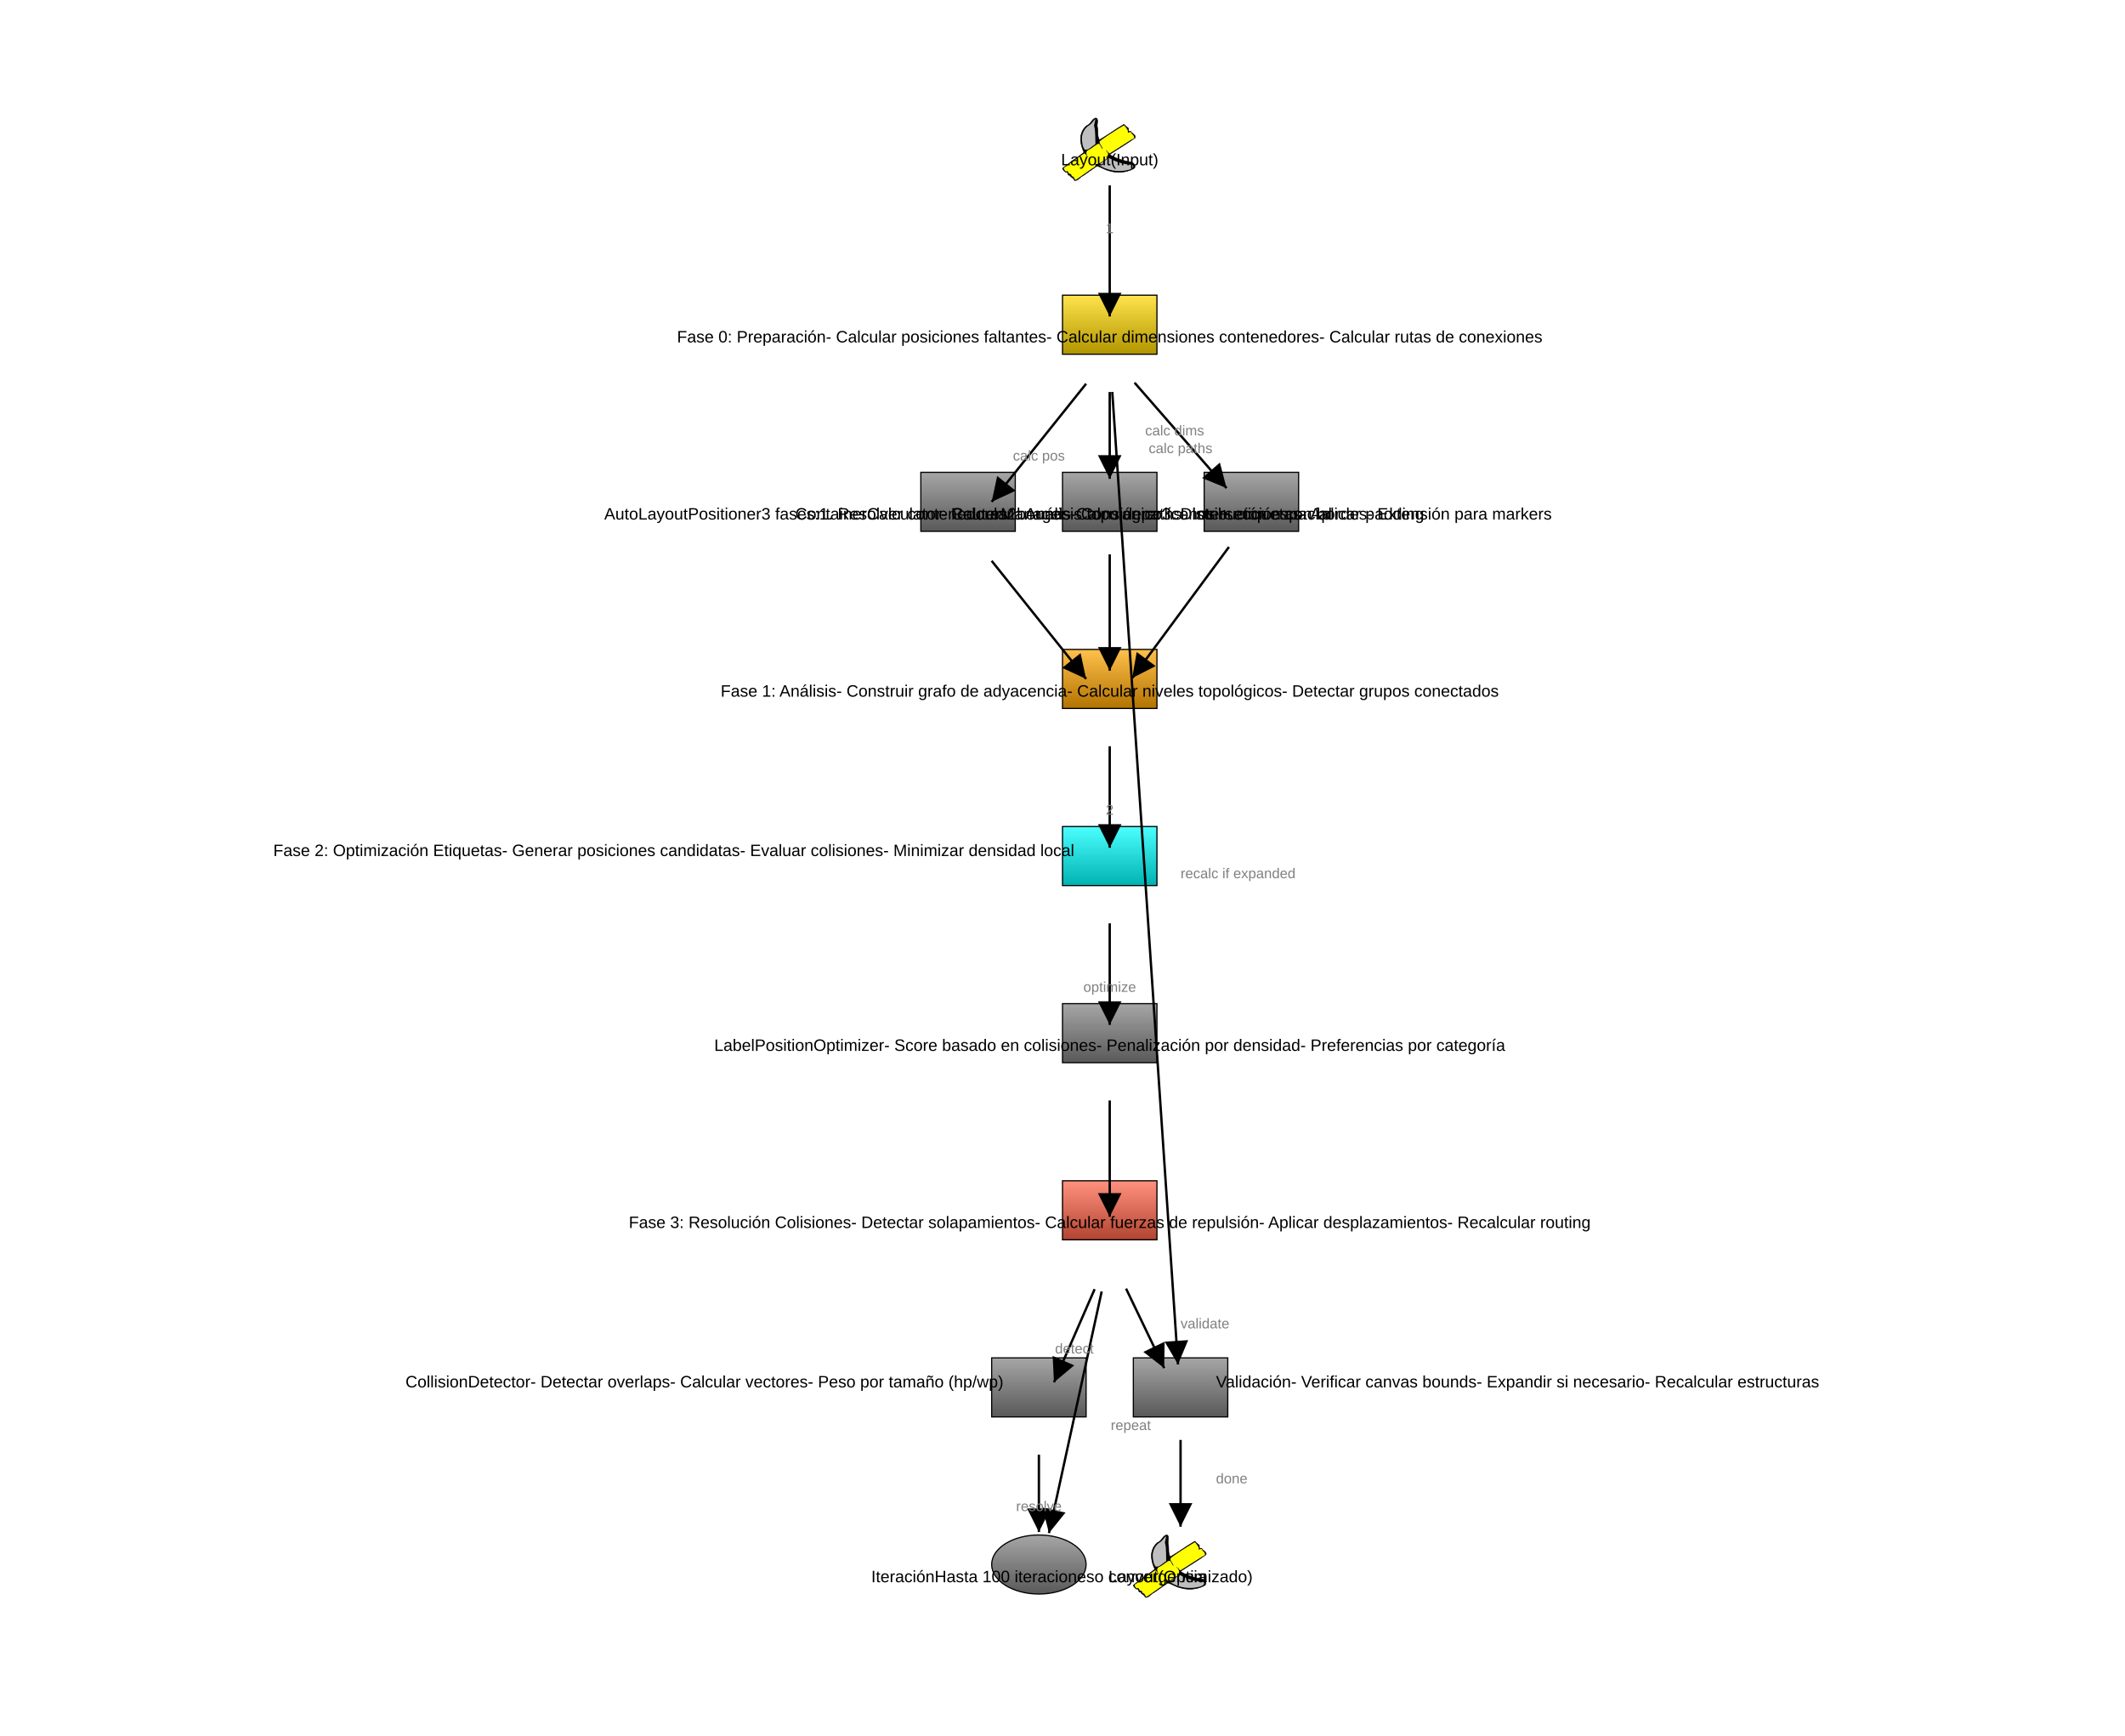
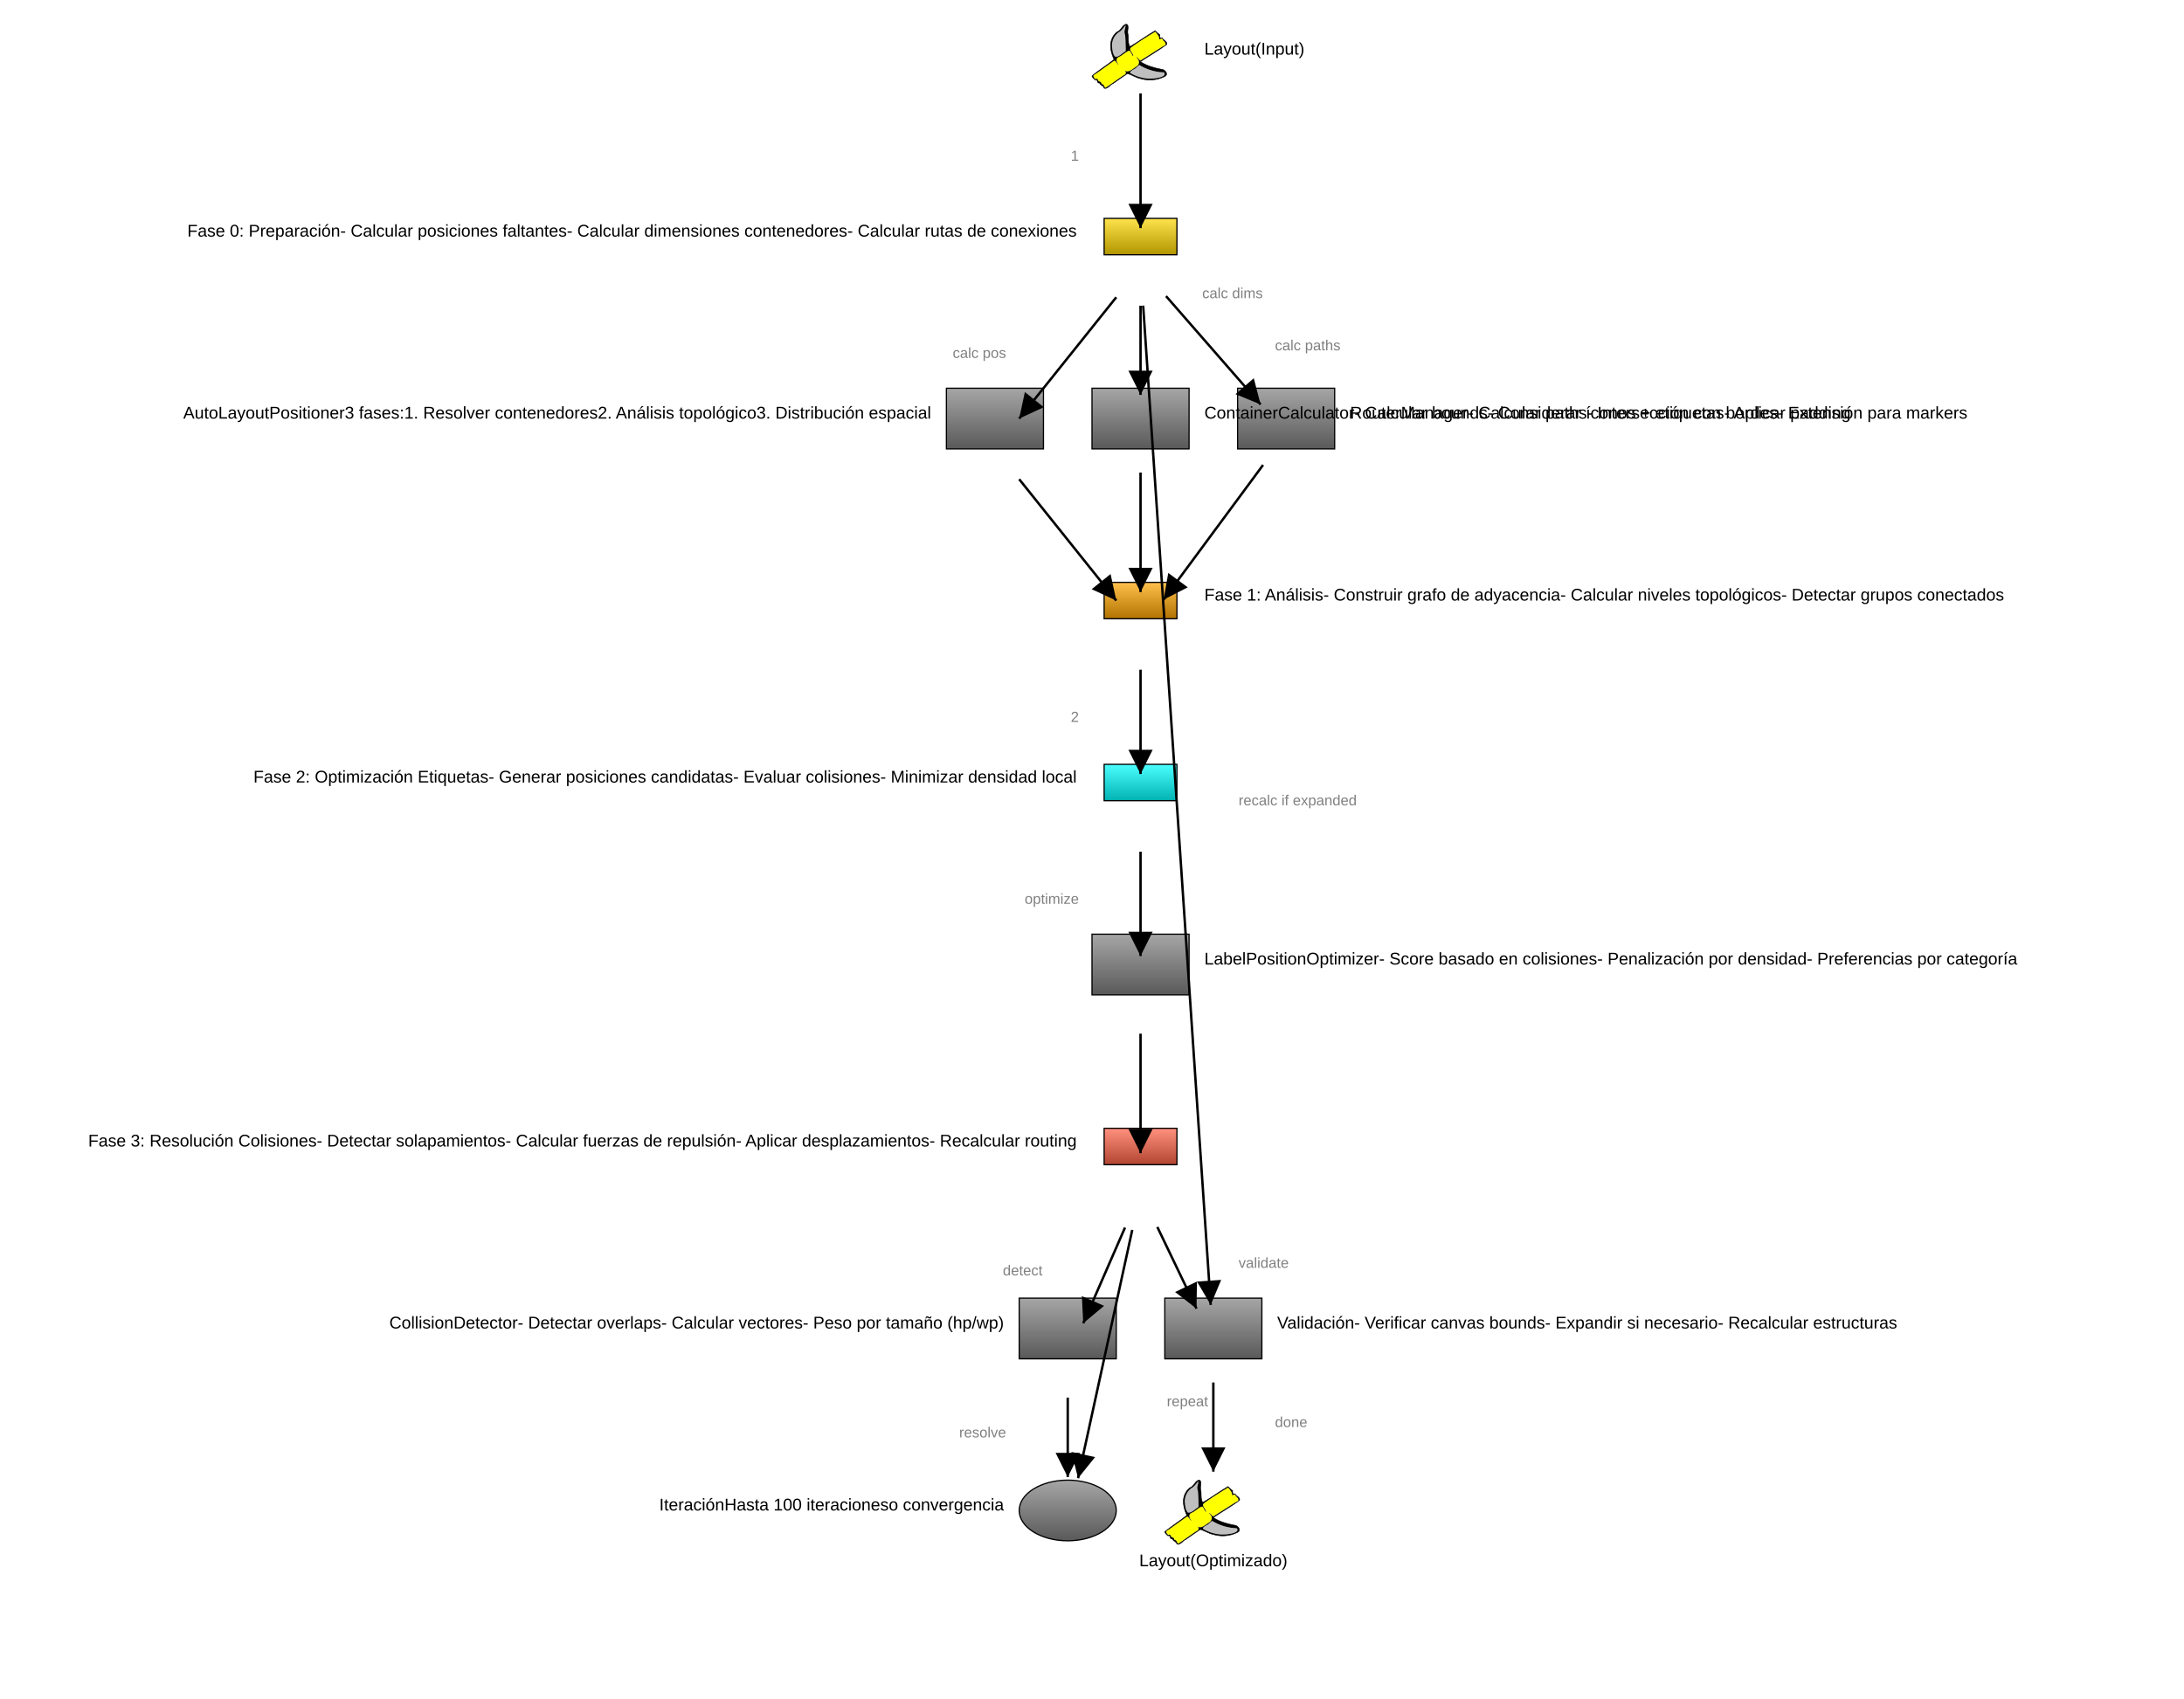
- <svg xmlns="http://www.w3.org/2000/svg" baseProfile="full" height="1470" version="1.1" viewBox="0,0,1800,1470" width="1800">
+ <svg xmlns="http://www.w3.org/2000/svg" baseProfile="full" height="1400" version="1.1" viewBox="0,0,1800,1400" width="1800">
  <defs>
    <marker id="arrow-end" markerHeight="10" markerWidth="10" orient="auto" refX="10" refY="5">
      <path d="M 0 0 L 10 5 L 0 10 z" fill="black" />
    </marker>
    <marker id="arrow-start" markerHeight="10" markerWidth="10" orient="auto" refX="0" refY="5">
      <path d="M 10 0 L 0 5 L 10 10 z" fill="black" />
    </marker>
    <linearGradient id="gradient-phase0" x1="0%" x2="0%" y1="0%" y2="100%">
      <stop offset="0%" stop-color="#ffe34c" />
      <stop offset="100%" stop-color="#b29600" />
    </linearGradient>
    <linearGradient id="gradient-positioner" x1="0%" x2="0%" y1="0%" y2="100%">
      <stop offset="0%" stop-color="#a6a6a6" />
      <stop offset="100%" stop-color="#595959" />
    </linearGradient>
    <linearGradient id="gradient-container-calc" x1="0%" x2="0%" y1="0%" y2="100%">
      <stop offset="0%" stop-color="#a6a6a6" />
      <stop offset="100%" stop-color="#595959" />
    </linearGradient>
    <linearGradient id="gradient-router" x1="0%" x2="0%" y1="0%" y2="100%">
      <stop offset="0%" stop-color="#a6a6a6" />
      <stop offset="100%" stop-color="#595959" />
    </linearGradient>
    <linearGradient id="gradient-phase1" x1="0%" x2="0%" y1="0%" y2="100%">
      <stop offset="0%" stop-color="#ffc04c" />
      <stop offset="100%" stop-color="#b27300" />
    </linearGradient>
    <linearGradient id="gradient-phase2" x1="0%" x2="0%" y1="0%" y2="100%">
      <stop offset="0%" stop-color="#4cffff" />
      <stop offset="100%" stop-color="#00b2b2" />
    </linearGradient>
    <linearGradient id="gradient-label-optimizer" x1="0%" x2="0%" y1="0%" y2="100%">
      <stop offset="0%" stop-color="#a6a6a6" />
      <stop offset="100%" stop-color="#595959" />
    </linearGradient>
    <linearGradient id="gradient-phase3" x1="0%" x2="0%" y1="0%" y2="100%">
      <stop offset="0%" stop-color="#ff917e" />
      <stop offset="100%" stop-color="#b24531" />
    </linearGradient>
    <linearGradient id="gradient-collision-detector" x1="0%" x2="0%" y1="0%" y2="100%">
      <stop offset="0%" stop-color="#a6a6a6" />
      <stop offset="100%" stop-color="#595959" />
    </linearGradient>
    <linearGradient id="gradient-iterative" x1="0%" x2="0%" y1="0%" y2="100%">
      <stop offset="0%" stop-color="#a6a6a6" />
      <stop offset="100%" stop-color="#595959" />
    </linearGradient>
    <linearGradient id="gradient-validation" x1="0%" x2="0%" y1="0%" y2="100%">
      <stop offset="0%" stop-color="#a6a6a6" />
      <stop offset="100%" stop-color="#595959" />
    </linearGradient>
  </defs>
-   <path d="m 33.383,8e-4 c -3.861,1.276 -4.632,6.375 -8.714,7.581 -4.764,3.802 -7.027,10.143 -6.166,16.126 0.332,3.889 1.752,7.574 3.294,11.123 C 14.744,40.509 7.02,45.292 0,51.014 c 0.009,1.604 2.572,3.522 3.123,4.068 3.252,-1.413 1.181,4.024 4.391,2.937 0.548,2.652 4.06,2.418 4.425,5.181 3.475,1.41 5.871,-3.609 9.042,-4.64 4.692,-3.27 9.332,-6.616 14.074,-9.815 4.492,1.25 8.363,4.127 12.984,5.036 7.804,2.363 16.436,1.566 23.73,-2.021 4.637,-2.283 0.27,-7.484 -3.512,-7.301 -7.08,-1.444 -14.27,-3.366 -20.325,-7.461 8.566,-5.751 17.588,-10.816 25.892,-16.956 1.4,-2.94 -3.966,-4.451 -4.299,-6.523 -2.584,0.913 -2.666,-1.538 -2.349,-2.974 -1.639,-1.2 -3.727,-3.256 -4.683,-4.18 -8.531,4.923 -16.408,10.89 -24.954,15.789 -2.407,-3.723 -1.014,-8.565 -2.011,-12.734 -0.858,-2.879 1.401,-7.49 -0.91,-9.338 L 33.968,0.049 33.383,0 Z m -0.187,0.891 c 0.307,3.056 -2.296,6.005 -0.538,9.156 0.676,5.46 0.605,10.972 0.7,16.462 -3.362,1.818 -6.593,6.282 -10.532,5.583 C 20.299,29.426 20.202,25.236 19.716,21.748 19.537,15.919 22.465,9.915 27.693,7.117 29.982,5.458 31.38,2.921 33.196,0.892 Z m 29.594,6.439 c 1.468,2.535 4.402,4.608 3.58,7.658 1.62,-0.525 3.841,-1.75 3.772,0.866 2.411,1.438 4.433,4.937 0.367,5.69 -7.523,4.961 -15.19,9.699 -22.796,14.53 -0.922,-1.074 -5.605,-6.126 -3.166,-2.691 3.265,2.949 2.283,7.386 -1.678,9.051 -3.098,2.163 -7.066,6.086 -10.817,3.161 2.84,1.602 1.263,4.593 -1.565,5.268 -5.793,4.028 -11.479,8.345 -17.461,12.156 C 11.925,61.347 11.677,58.839 9.395,59.165 9.428,57.047 7.922,56.52 6.43,56.329 6.05,54.978 5.144,52.721 3.569,54.452 1.89,53.17 -0.134,50.232 3.122,49.497 9.528,44.959 15.785,40.209 22.282,35.799 c 1.534,0.805 3.739,5.001 4.03,4.096 -2.476,-2.378 -3.286,-6.738 0.844,-7.771 3.4,-1.609 6.755,-5.67 9.964,-6.033 1.665,1.041 2.759,5.711 3.725,5.183 -0.248,-2.839 -5.47,-6.435 -1.878,-8.598 7.428,-5.488 15.297,-10.356 23.223,-15.079 l 0.601,-0.265 z m -16.048,32.976 c 7.332,4.475 15.827,7.108 24.431,7.288 2.959,3.628 -4.241,5.122 -6.893,5.565 -9.078,1.721 -18.817,-0.227 -26.633,-5.08 0.095,-2.885 5.252,-3.33 6.821,-5.915 0.759,-0.619 1.512,-1.244 2.274,-1.859 z" fill="black" stroke="black" stroke-width="0.5" transform="translate(900.0,100) scale(0.8333333)" />
-   <path d="m 12.421,61.7 c -0.902,-1.952 -1.52,-2.59 -2.51,-2.59 -0.366,0 -0.394,-0.037 -0.534,-0.712 -0.192,-0.926 -0.841,-1.609 -1.798,-1.893 -0.367,-0.109 -0.758,-0.198 -0.868,-0.198 -0.132,0 -0.303,-0.286 -0.5,-0.833 -0.359,-1.001 -0.977,-1.715 -1.483,-1.715 -0.194,0 -0.55,0.122 -0.792,0.272 l -0.44,0.272 -0.62,-0.61 c -0.728,-0.717 -1.398,-1.903 -1.398,-2.474 0,-0.802 0.372,-1.2 1.532,-1.641 0.174,-0.066 2.639,-1.801 5.478,-3.854 12.106,-8.757 13.688,-9.854 13.984,-9.693 0.355,0.194 1.061,0.987 2.241,2.516 0.939,1.217 1.295,1.577 1.562,1.577 0.162,0 -0.013,-0.328 -0.555,-1.045 -2.205,-2.913 -1.752,-5.696 1.105,-6.788 1.095,-0.419 2.425,-1.284 5.174,-3.367 2.315,-1.755 3.87,-2.61 4.763,-2.62 0.538,-0.006 0.602,0.031 1.04,0.608 0.257,0.338 0.857,1.37 1.333,2.294 0.962,1.865 1.143,2.125 1.485,2.125 0.55,0 0.116,-1.191 -1.151,-3.161 -1.637,-2.545 -1.955,-3.523 -1.449,-4.452 0.322,-0.591 4.239,-3.42 9.844,-7.11 5.272,-3.47 14.436,-9.106 14.807,-9.106 0.104,0 0.25,0.129 0.324,0.287 0.074,0.158 0.576,0.852 1.115,1.544 1.899,2.436 2.449,3.615 2.312,4.955 -0.083,0.81 -0.056,0.833 0.645,0.54 1.949,-0.814 2.972,-0.576 2.972,0.691 0,0.275 0.119,0.442 0.509,0.712 1.237,0.858 2.167,2.284 2.167,3.325 0,0.516 -0.063,0.655 -0.481,1.074 -0.304,0.304 -0.718,0.552 -1.124,0.672 -0.373,0.111 -1.627,0.83 -2.991,1.715 -4.236,2.749 -19.173,12.223 -20.217,12.824 -0.097,0.056 -0.874,-0.637 -2.082,-1.859 -1.185,-1.198 -1.952,-1.885 -1.992,-1.783 -0.08,0.203 0.384,0.916 1.095,1.682 0.293,0.315 0.745,1.001 1.005,1.523 0.435,0.874 0.473,1.036 0.473,2.046 0,1.011 -0.037,1.172 -0.479,2.066 -0.542,1.096 -1.399,1.971 -2.524,2.575 -0.381,0.205 -1.237,0.775 -1.903,1.267 -3.189,2.357 -4.844,3.165 -6.507,3.179 -0.845,0.006 -1.073,-0.046 -1.848,-0.424 -1.208,-0.59 -1.212,-0.59 -0.581,-0.046 1.227,1.057 1.193,2.49 -0.087,3.644 -0.549,0.495 -1.416,0.993 -1.728,0.993 -0.101,0 -2.325,1.527 -4.943,3.394 -8.075,5.757 -12.392,8.713 -12.727,8.713 -0.078,0 -0.372,-0.497 -0.652,-1.106 z" fill="#ffff00" fill-rule="evenodd" stroke="#cbcbcb" stroke-width="0.061" transform="translate(900.0,100) scale(0.8333333)" />
-   <path d="m 22.489,31.526 c -0.644,-0.734 -1.396,-2.342 -1.757,-3.76 -0.432,-1.697 -0.883,-5.167 -0.882,-6.787 0.004,-5.564 2.986,-10.939 7.526,-13.568 1.006,-0.582 2.356,-1.975 4.136,-4.265 0.828,-1.065 1.544,-1.937 1.591,-1.937 0.171,0 -0.106,1.6 -0.623,3.596 -0.598,2.313 -0.619,3.41 -0.095,4.954 0.183,0.541 0.362,1.662 0.466,2.923 0.166,2.008 0.43,9.398 0.44,12.279 l 0.006,1.463 -1.133,0.768 c -0.623,0.422 -1.922,1.395 -2.887,2.162 -2.278,1.81 -3.763,2.566 -5.227,2.66 l -1.07,0.069 z" fill="#bfbfbf" fill-rule="evenodd" stroke="#cbcbcb" stroke-width="0.07" transform="translate(900.0,100) scale(0.8333333)" />
-   <path d="m 54.636,53.585 c -5.485,-0.529 -10.731,-2.116 -15.274,-4.62 -0.724,-0.399 -1.388,-0.784 -1.478,-0.855 -0.591,-0.475 0.836,-2.072 2.72,-3.043 1.859,-0.959 3.013,-1.723 3.553,-2.354 0.266,-0.311 0.963,-0.956 1.549,-1.433 l 1.064,-0.867 1.095,0.648 c 4.874,2.882 11.326,5.166 17.039,6.033 1.662,0.252 5.114,0.597 5.978,0.597 0.393,0 0.852,0.84 0.853,1.56 0.002,1.979 -3.896,3.534 -10.742,4.286 -1.216,0.134 -5.172,0.165 -6.358,0.051 z" fill="#bfbfbf" fill-rule="evenodd" stroke="#cbcbcb" stroke-width="0.07" transform="translate(900.0,100) scale(0.8333333)" />
-   <rect fill="url(#gradient-phase0)" height="50" stroke="black" width="80" x="900.0" y="250" />
-   <rect fill="url(#gradient-positioner)" height="50" stroke="black" width="80" x="780.0" y="400" />
-   <rect fill="url(#gradient-container-calc)" height="50" stroke="black" width="80" x="900.0" y="400" />
-   <rect fill="url(#gradient-router)" height="50" stroke="black" width="80" x="1020.0" y="400" />
-   <rect fill="url(#gradient-phase1)" height="50" stroke="black" width="80" x="900.0" y="550" />
-   <rect fill="url(#gradient-phase2)" height="50" stroke="black" width="80" x="900.0" y="700" />
-   <rect fill="url(#gradient-label-optimizer)" height="50" stroke="black" width="80" x="900.0" y="850" />
-   <rect fill="url(#gradient-phase3)" height="50" stroke="black" width="80" x="900.0" y="1000" />
-   <rect fill="url(#gradient-collision-detector)" height="50" stroke="black" width="80" x="840.0" y="1150" />
-   <ellipse cx="880.0" cy="1325.0" fill="url(#gradient-iterative)" rx="40.0" ry="25.0" stroke="black" />
-   <rect fill="url(#gradient-validation)" height="50" stroke="black" width="80" x="960.0" y="1150" />
-   <path d="m 33.383,8e-4 c -3.861,1.276 -4.632,6.375 -8.714,7.581 -4.764,3.802 -7.027,10.143 -6.166,16.126 0.332,3.889 1.752,7.574 3.294,11.123 C 14.744,40.509 7.02,45.292 0,51.014 c 0.009,1.604 2.572,3.522 3.123,4.068 3.252,-1.413 1.181,4.024 4.391,2.937 0.548,2.652 4.06,2.418 4.425,5.181 3.475,1.41 5.871,-3.609 9.042,-4.64 4.692,-3.27 9.332,-6.616 14.074,-9.815 4.492,1.25 8.363,4.127 12.984,5.036 7.804,2.363 16.436,1.566 23.73,-2.021 4.637,-2.283 0.27,-7.484 -3.512,-7.301 -7.08,-1.444 -14.27,-3.366 -20.325,-7.461 8.566,-5.751 17.588,-10.816 25.892,-16.956 1.4,-2.94 -3.966,-4.451 -4.299,-6.523 -2.584,0.913 -2.666,-1.538 -2.349,-2.974 -1.639,-1.2 -3.727,-3.256 -4.683,-4.18 -8.531,4.923 -16.408,10.89 -24.954,15.789 -2.407,-3.723 -1.014,-8.565 -2.011,-12.734 -0.858,-2.879 1.401,-7.49 -0.91,-9.338 L 33.968,0.049 33.383,0 Z m -0.187,0.891 c 0.307,3.056 -2.296,6.005 -0.538,9.156 0.676,5.46 0.605,10.972 0.7,16.462 -3.362,1.818 -6.593,6.282 -10.532,5.583 C 20.299,29.426 20.202,25.236 19.716,21.748 19.537,15.919 22.465,9.915 27.693,7.117 29.982,5.458 31.38,2.921 33.196,0.892 Z m 29.594,6.439 c 1.468,2.535 4.402,4.608 3.58,7.658 1.62,-0.525 3.841,-1.75 3.772,0.866 2.411,1.438 4.433,4.937 0.367,5.69 -7.523,4.961 -15.19,9.699 -22.796,14.53 -0.922,-1.074 -5.605,-6.126 -3.166,-2.691 3.265,2.949 2.283,7.386 -1.678,9.051 -3.098,2.163 -7.066,6.086 -10.817,3.161 2.84,1.602 1.263,4.593 -1.565,5.268 -5.793,4.028 -11.479,8.345 -17.461,12.156 C 11.925,61.347 11.677,58.839 9.395,59.165 9.428,57.047 7.922,56.52 6.43,56.329 6.05,54.978 5.144,52.721 3.569,54.452 1.89,53.17 -0.134,50.232 3.122,49.497 9.528,44.959 15.785,40.209 22.282,35.799 c 1.534,0.805 3.739,5.001 4.03,4.096 -2.476,-2.378 -3.286,-6.738 0.844,-7.771 3.4,-1.609 6.755,-5.67 9.964,-6.033 1.665,1.041 2.759,5.711 3.725,5.183 -0.248,-2.839 -5.47,-6.435 -1.878,-8.598 7.428,-5.488 15.297,-10.356 23.223,-15.079 l 0.601,-0.265 z m -16.048,32.976 c 7.332,4.475 15.827,7.108 24.431,7.288 2.959,3.628 -4.241,5.122 -6.893,5.565 -9.078,1.721 -18.817,-0.227 -26.633,-5.08 0.095,-2.885 5.252,-3.33 6.821,-5.915 0.759,-0.619 1.512,-1.244 2.274,-1.859 z" fill="black" stroke="black" stroke-width="0.5" transform="translate(960.0,1300) scale(0.8333333)" />
-   <path d="m 12.421,61.7 c -0.902,-1.952 -1.52,-2.59 -2.51,-2.59 -0.366,0 -0.394,-0.037 -0.534,-0.712 -0.192,-0.926 -0.841,-1.609 -1.798,-1.893 -0.367,-0.109 -0.758,-0.198 -0.868,-0.198 -0.132,0 -0.303,-0.286 -0.5,-0.833 -0.359,-1.001 -0.977,-1.715 -1.483,-1.715 -0.194,0 -0.55,0.122 -0.792,0.272 l -0.44,0.272 -0.62,-0.61 c -0.728,-0.717 -1.398,-1.903 -1.398,-2.474 0,-0.802 0.372,-1.2 1.532,-1.641 0.174,-0.066 2.639,-1.801 5.478,-3.854 12.106,-8.757 13.688,-9.854 13.984,-9.693 0.355,0.194 1.061,0.987 2.241,2.516 0.939,1.217 1.295,1.577 1.562,1.577 0.162,0 -0.013,-0.328 -0.555,-1.045 -2.205,-2.913 -1.752,-5.696 1.105,-6.788 1.095,-0.419 2.425,-1.284 5.174,-3.367 2.315,-1.755 3.87,-2.61 4.763,-2.62 0.538,-0.006 0.602,0.031 1.04,0.608 0.257,0.338 0.857,1.37 1.333,2.294 0.962,1.865 1.143,2.125 1.485,2.125 0.55,0 0.116,-1.191 -1.151,-3.161 -1.637,-2.545 -1.955,-3.523 -1.449,-4.452 0.322,-0.591 4.239,-3.42 9.844,-7.11 5.272,-3.47 14.436,-9.106 14.807,-9.106 0.104,0 0.25,0.129 0.324,0.287 0.074,0.158 0.576,0.852 1.115,1.544 1.899,2.436 2.449,3.615 2.312,4.955 -0.083,0.81 -0.056,0.833 0.645,0.54 1.949,-0.814 2.972,-0.576 2.972,0.691 0,0.275 0.119,0.442 0.509,0.712 1.237,0.858 2.167,2.284 2.167,3.325 0,0.516 -0.063,0.655 -0.481,1.074 -0.304,0.304 -0.718,0.552 -1.124,0.672 -0.373,0.111 -1.627,0.83 -2.991,1.715 -4.236,2.749 -19.173,12.223 -20.217,12.824 -0.097,0.056 -0.874,-0.637 -2.082,-1.859 -1.185,-1.198 -1.952,-1.885 -1.992,-1.783 -0.08,0.203 0.384,0.916 1.095,1.682 0.293,0.315 0.745,1.001 1.005,1.523 0.435,0.874 0.473,1.036 0.473,2.046 0,1.011 -0.037,1.172 -0.479,2.066 -0.542,1.096 -1.399,1.971 -2.524,2.575 -0.381,0.205 -1.237,0.775 -1.903,1.267 -3.189,2.357 -4.844,3.165 -6.507,3.179 -0.845,0.006 -1.073,-0.046 -1.848,-0.424 -1.208,-0.59 -1.212,-0.59 -0.581,-0.046 1.227,1.057 1.193,2.49 -0.087,3.644 -0.549,0.495 -1.416,0.993 -1.728,0.993 -0.101,0 -2.325,1.527 -4.943,3.394 -8.075,5.757 -12.392,8.713 -12.727,8.713 -0.078,0 -0.372,-0.497 -0.652,-1.106 z" fill="#ffff00" fill-rule="evenodd" stroke="#cbcbcb" stroke-width="0.061" transform="translate(960.0,1300) scale(0.8333333)" />
-   <path d="m 22.489,31.526 c -0.644,-0.734 -1.396,-2.342 -1.757,-3.76 -0.432,-1.697 -0.883,-5.167 -0.882,-6.787 0.004,-5.564 2.986,-10.939 7.526,-13.568 1.006,-0.582 2.356,-1.975 4.136,-4.265 0.828,-1.065 1.544,-1.937 1.591,-1.937 0.171,0 -0.106,1.6 -0.623,3.596 -0.598,2.313 -0.619,3.41 -0.095,4.954 0.183,0.541 0.362,1.662 0.466,2.923 0.166,2.008 0.43,9.398 0.44,12.279 l 0.006,1.463 -1.133,0.768 c -0.623,0.422 -1.922,1.395 -2.887,2.162 -2.278,1.81 -3.763,2.566 -5.227,2.66 l -1.07,0.069 z" fill="#bfbfbf" fill-rule="evenodd" stroke="#cbcbcb" stroke-width="0.07" transform="translate(960.0,1300) scale(0.8333333)" />
-   <path d="m 54.636,53.585 c -5.485,-0.529 -10.731,-2.116 -15.274,-4.62 -0.724,-0.399 -1.388,-0.784 -1.478,-0.855 -0.591,-0.475 0.836,-2.072 2.72,-3.043 1.859,-0.959 3.013,-1.723 3.553,-2.354 0.266,-0.311 0.963,-0.956 1.549,-1.433 l 1.064,-0.867 1.095,0.648 c 4.874,2.882 11.326,5.166 17.039,6.033 1.662,0.252 5.114,0.597 5.978,0.597 0.393,0 0.852,0.84 0.853,1.56 0.002,1.979 -3.896,3.534 -10.742,4.286 -1.216,0.134 -5.172,0.165 -6.358,0.051 z" fill="#bfbfbf" fill-rule="evenodd" stroke="#cbcbcb" stroke-width="0.07" transform="translate(960.0,1300) scale(0.8333333)" />
-   <line marker-end="url(#arrow-end)" stroke="black" stroke-width="2" x1="940.0" x2="940.0" y1="157.0" y2="268.0" />
-   <line marker-end="url(#arrow-end)" stroke="black" stroke-width="2" x1="920.01" x2="839.99" y1="324.988" y2="425.012" />
-   <line marker-end="url(#arrow-end)" stroke="black" stroke-width="2" x1="940.0" x2="940.0" y1="332.0" y2="405.5" />
-   <line marker-end="url(#arrow-end)" stroke="black" stroke-width="2" x1="961.041" x2="1038.959" y1="324.11" y2="413.39" />
-   <line marker-end="url(#arrow-end)" stroke="black" stroke-width="2" x1="839.99" x2="920.01" y1="474.988" y2="575.012" />
-   <line marker-end="url(#arrow-end)" stroke="black" stroke-width="2" x1="940.0" x2="940.0" y1="469.5" y2="568.0" />
-   <line marker-end="url(#arrow-end)" stroke="black" stroke-width="2" x1="1040.991" x2="959.009" y1="463.242" y2="574.258" />
-   <line marker-end="url(#arrow-end)" stroke="black" stroke-width="2" x1="940.0" x2="940.0" y1="632.0" y2="718.0" />
-   <line marker-end="url(#arrow-end)" stroke="black" stroke-width="2" x1="940.0" x2="940.0" y1="782.0" y2="868.0" />
-   <line marker-end="url(#arrow-end)" stroke="black" stroke-width="2" x1="940.0" x2="940.0" y1="932.0" y2="1030.5" />
-   <line marker-end="url(#arrow-end)" stroke="black" stroke-width="2" x1="927.202" x2="892.798" y1="1091.829" y2="1170.671" />
-   <line marker-end="url(#arrow-end)" stroke="black" stroke-width="2" x1="880.0" x2="880.0" y1="1232.0" y2="1297.5" />
-   <line marker-start="url(#arrow-start)" stroke="black" stroke-width="2" x1="888.527" x2="933.179" y1="1298.419" y2="1093.765" />
-   <line marker-end="url(#arrow-end)" stroke="black" stroke-width="2" x1="953.847" x2="986.153" y1="1091.349" y2="1158.651" />
-   <line marker-start="url(#arrow-start)" stroke="black" stroke-width="2" x1="997.842" x2="942.158" y1="1155.573" y2="331.927" />
-   <line marker-end="url(#arrow-end)" stroke="black" stroke-width="2" x1="1000.0" x2="1000.0" y1="1219.5" y2="1293.0" />
-   <text fill="black" font-family="Arial, sans-serif" font-size="14px" text-anchor="middle" x="940.0" y="140.0">Layout
+   <path d="m 33.383,8e-4 c -3.861,1.276 -4.632,6.375 -8.714,7.581 -4.764,3.802 -7.027,10.143 -6.166,16.126 0.332,3.889 1.752,7.574 3.294,11.123 C 14.744,40.509 7.02,45.292 0,51.014 c 0.009,1.604 2.572,3.522 3.123,4.068 3.252,-1.413 1.181,4.024 4.391,2.937 0.548,2.652 4.06,2.418 4.425,5.181 3.475,1.41 5.871,-3.609 9.042,-4.64 4.692,-3.27 9.332,-6.616 14.074,-9.815 4.492,1.25 8.363,4.127 12.984,5.036 7.804,2.363 16.436,1.566 23.73,-2.021 4.637,-2.283 0.27,-7.484 -3.512,-7.301 -7.08,-1.444 -14.27,-3.366 -20.325,-7.461 8.566,-5.751 17.588,-10.816 25.892,-16.956 1.4,-2.94 -3.966,-4.451 -4.299,-6.523 -2.584,0.913 -2.666,-1.538 -2.349,-2.974 -1.639,-1.2 -3.727,-3.256 -4.683,-4.18 -8.531,4.923 -16.408,10.89 -24.954,15.789 -2.407,-3.723 -1.014,-8.565 -2.011,-12.734 -0.858,-2.879 1.401,-7.49 -0.91,-9.338 L 33.968,0.049 33.383,0 Z m -0.187,0.891 c 0.307,3.056 -2.296,6.005 -0.538,9.156 0.676,5.46 0.605,10.972 0.7,16.462 -3.362,1.818 -6.593,6.282 -10.532,5.583 C 20.299,29.426 20.202,25.236 19.716,21.748 19.537,15.919 22.465,9.915 27.693,7.117 29.982,5.458 31.38,2.921 33.196,0.892 Z m 29.594,6.439 c 1.468,2.535 4.402,4.608 3.58,7.658 1.62,-0.525 3.841,-1.75 3.772,0.866 2.411,1.438 4.433,4.937 0.367,5.69 -7.523,4.961 -15.19,9.699 -22.796,14.53 -0.922,-1.074 -5.605,-6.126 -3.166,-2.691 3.265,2.949 2.283,7.386 -1.678,9.051 -3.098,2.163 -7.066,6.086 -10.817,3.161 2.84,1.602 1.263,4.593 -1.565,5.268 -5.793,4.028 -11.479,8.345 -17.461,12.156 C 11.925,61.347 11.677,58.839 9.395,59.165 9.428,57.047 7.922,56.52 6.43,56.329 6.05,54.978 5.144,52.721 3.569,54.452 1.89,53.17 -0.134,50.232 3.122,49.497 9.528,44.959 15.785,40.209 22.282,35.799 c 1.534,0.805 3.739,5.001 4.03,4.096 -2.476,-2.378 -3.286,-6.738 0.844,-7.771 3.4,-1.609 6.755,-5.67 9.964,-6.033 1.665,1.041 2.759,5.711 3.725,5.183 -0.248,-2.839 -5.47,-6.435 -1.878,-8.598 7.428,-5.488 15.297,-10.356 23.223,-15.079 l 0.601,-0.265 z m -16.048,32.976 c 7.332,4.475 15.827,7.108 24.431,7.288 2.959,3.628 -4.241,5.122 -6.893,5.565 -9.078,1.721 -18.817,-0.227 -26.633,-5.08 0.095,-2.885 5.252,-3.33 6.821,-5.915 0.759,-0.619 1.512,-1.244 2.274,-1.859 z" fill="black" stroke="black" stroke-width="0.5" transform="translate(900.0,20) scale(0.8333333)" />
+   <path d="m 12.421,61.7 c -0.902,-1.952 -1.52,-2.59 -2.51,-2.59 -0.366,0 -0.394,-0.037 -0.534,-0.712 -0.192,-0.926 -0.841,-1.609 -1.798,-1.893 -0.367,-0.109 -0.758,-0.198 -0.868,-0.198 -0.132,0 -0.303,-0.286 -0.5,-0.833 -0.359,-1.001 -0.977,-1.715 -1.483,-1.715 -0.194,0 -0.55,0.122 -0.792,0.272 l -0.44,0.272 -0.62,-0.61 c -0.728,-0.717 -1.398,-1.903 -1.398,-2.474 0,-0.802 0.372,-1.2 1.532,-1.641 0.174,-0.066 2.639,-1.801 5.478,-3.854 12.106,-8.757 13.688,-9.854 13.984,-9.693 0.355,0.194 1.061,0.987 2.241,2.516 0.939,1.217 1.295,1.577 1.562,1.577 0.162,0 -0.013,-0.328 -0.555,-1.045 -2.205,-2.913 -1.752,-5.696 1.105,-6.788 1.095,-0.419 2.425,-1.284 5.174,-3.367 2.315,-1.755 3.87,-2.61 4.763,-2.62 0.538,-0.006 0.602,0.031 1.04,0.608 0.257,0.338 0.857,1.37 1.333,2.294 0.962,1.865 1.143,2.125 1.485,2.125 0.55,0 0.116,-1.191 -1.151,-3.161 -1.637,-2.545 -1.955,-3.523 -1.449,-4.452 0.322,-0.591 4.239,-3.42 9.844,-7.11 5.272,-3.47 14.436,-9.106 14.807,-9.106 0.104,0 0.25,0.129 0.324,0.287 0.074,0.158 0.576,0.852 1.115,1.544 1.899,2.436 2.449,3.615 2.312,4.955 -0.083,0.81 -0.056,0.833 0.645,0.54 1.949,-0.814 2.972,-0.576 2.972,0.691 0,0.275 0.119,0.442 0.509,0.712 1.237,0.858 2.167,2.284 2.167,3.325 0,0.516 -0.063,0.655 -0.481,1.074 -0.304,0.304 -0.718,0.552 -1.124,0.672 -0.373,0.111 -1.627,0.83 -2.991,1.715 -4.236,2.749 -19.173,12.223 -20.217,12.824 -0.097,0.056 -0.874,-0.637 -2.082,-1.859 -1.185,-1.198 -1.952,-1.885 -1.992,-1.783 -0.08,0.203 0.384,0.916 1.095,1.682 0.293,0.315 0.745,1.001 1.005,1.523 0.435,0.874 0.473,1.036 0.473,2.046 0,1.011 -0.037,1.172 -0.479,2.066 -0.542,1.096 -1.399,1.971 -2.524,2.575 -0.381,0.205 -1.237,0.775 -1.903,1.267 -3.189,2.357 -4.844,3.165 -6.507,3.179 -0.845,0.006 -1.073,-0.046 -1.848,-0.424 -1.208,-0.59 -1.212,-0.59 -0.581,-0.046 1.227,1.057 1.193,2.49 -0.087,3.644 -0.549,0.495 -1.416,0.993 -1.728,0.993 -0.101,0 -2.325,1.527 -4.943,3.394 -8.075,5.757 -12.392,8.713 -12.727,8.713 -0.078,0 -0.372,-0.497 -0.652,-1.106 z" fill="#ffff00" fill-rule="evenodd" stroke="#cbcbcb" stroke-width="0.061" transform="translate(900.0,20) scale(0.8333333)" />
+   <path d="m 22.489,31.526 c -0.644,-0.734 -1.396,-2.342 -1.757,-3.76 -0.432,-1.697 -0.883,-5.167 -0.882,-6.787 0.004,-5.564 2.986,-10.939 7.526,-13.568 1.006,-0.582 2.356,-1.975 4.136,-4.265 0.828,-1.065 1.544,-1.937 1.591,-1.937 0.171,0 -0.106,1.6 -0.623,3.596 -0.598,2.313 -0.619,3.41 -0.095,4.954 0.183,0.541 0.362,1.662 0.466,2.923 0.166,2.008 0.43,9.398 0.44,12.279 l 0.006,1.463 -1.133,0.768 c -0.623,0.422 -1.922,1.395 -2.887,2.162 -2.278,1.81 -3.763,2.566 -5.227,2.66 l -1.07,0.069 z" fill="#bfbfbf" fill-rule="evenodd" stroke="#cbcbcb" stroke-width="0.07" transform="translate(900.0,20) scale(0.8333333)" />
+   <path d="m 54.636,53.585 c -5.485,-0.529 -10.731,-2.116 -15.274,-4.62 -0.724,-0.399 -1.388,-0.784 -1.478,-0.855 -0.591,-0.475 0.836,-2.072 2.72,-3.043 1.859,-0.959 3.013,-1.723 3.553,-2.354 0.266,-0.311 0.963,-0.956 1.549,-1.433 l 1.064,-0.867 1.095,0.648 c 4.874,2.882 11.326,5.166 17.039,6.033 1.662,0.252 5.114,0.597 5.978,0.597 0.393,0 0.852,0.84 0.853,1.56 0.002,1.979 -3.896,3.534 -10.742,4.286 -1.216,0.134 -5.172,0.165 -6.358,0.051 z" fill="#bfbfbf" fill-rule="evenodd" stroke="#cbcbcb" stroke-width="0.07" transform="translate(900.0,20) scale(0.8333333)" />
+   <rect fill="url(#gradient-phase0)" height="30.0" stroke="black" width="60.0" x="910.0" y="180.0" />
+   <rect fill="url(#gradient-positioner)" height="50" stroke="black" width="80" x="780.0" y="320" />
+   <rect fill="url(#gradient-container-calc)" height="50" stroke="black" width="80" x="900.0" y="320" />
+   <rect fill="url(#gradient-router)" height="50" stroke="black" width="80" x="1020.0" y="320" />
+   <rect fill="url(#gradient-phase1)" height="30.0" stroke="black" width="60.0" x="910.0" y="480.0" />
+   <rect fill="url(#gradient-phase2)" height="30.0" stroke="black" width="60.0" x="910.0" y="630.0" />
+   <rect fill="url(#gradient-label-optimizer)" height="50" stroke="black" width="80" x="900.0" y="770" />
+   <rect fill="url(#gradient-phase3)" height="30.0" stroke="black" width="60.0" x="910.0" y="930.0" />
+   <rect fill="url(#gradient-collision-detector)" height="50" stroke="black" width="80" x="840.0" y="1070" />
+   <ellipse cx="880.0" cy="1245.0" fill="url(#gradient-iterative)" rx="40.0" ry="25.0" stroke="black" />
+   <rect fill="url(#gradient-validation)" height="50" stroke="black" width="80" x="960.0" y="1070" />
+   <path d="m 33.383,8e-4 c -3.861,1.276 -4.632,6.375 -8.714,7.581 -4.764,3.802 -7.027,10.143 -6.166,16.126 0.332,3.889 1.752,7.574 3.294,11.123 C 14.744,40.509 7.02,45.292 0,51.014 c 0.009,1.604 2.572,3.522 3.123,4.068 3.252,-1.413 1.181,4.024 4.391,2.937 0.548,2.652 4.06,2.418 4.425,5.181 3.475,1.41 5.871,-3.609 9.042,-4.64 4.692,-3.27 9.332,-6.616 14.074,-9.815 4.492,1.25 8.363,4.127 12.984,5.036 7.804,2.363 16.436,1.566 23.73,-2.021 4.637,-2.283 0.27,-7.484 -3.512,-7.301 -7.08,-1.444 -14.27,-3.366 -20.325,-7.461 8.566,-5.751 17.588,-10.816 25.892,-16.956 1.4,-2.94 -3.966,-4.451 -4.299,-6.523 -2.584,0.913 -2.666,-1.538 -2.349,-2.974 -1.639,-1.2 -3.727,-3.256 -4.683,-4.18 -8.531,4.923 -16.408,10.89 -24.954,15.789 -2.407,-3.723 -1.014,-8.565 -2.011,-12.734 -0.858,-2.879 1.401,-7.49 -0.91,-9.338 L 33.968,0.049 33.383,0 Z m -0.187,0.891 c 0.307,3.056 -2.296,6.005 -0.538,9.156 0.676,5.46 0.605,10.972 0.7,16.462 -3.362,1.818 -6.593,6.282 -10.532,5.583 C 20.299,29.426 20.202,25.236 19.716,21.748 19.537,15.919 22.465,9.915 27.693,7.117 29.982,5.458 31.38,2.921 33.196,0.892 Z m 29.594,6.439 c 1.468,2.535 4.402,4.608 3.58,7.658 1.62,-0.525 3.841,-1.75 3.772,0.866 2.411,1.438 4.433,4.937 0.367,5.69 -7.523,4.961 -15.19,9.699 -22.796,14.53 -0.922,-1.074 -5.605,-6.126 -3.166,-2.691 3.265,2.949 2.283,7.386 -1.678,9.051 -3.098,2.163 -7.066,6.086 -10.817,3.161 2.84,1.602 1.263,4.593 -1.565,5.268 -5.793,4.028 -11.479,8.345 -17.461,12.156 C 11.925,61.347 11.677,58.839 9.395,59.165 9.428,57.047 7.922,56.52 6.43,56.329 6.05,54.978 5.144,52.721 3.569,54.452 1.89,53.17 -0.134,50.232 3.122,49.497 9.528,44.959 15.785,40.209 22.282,35.799 c 1.534,0.805 3.739,5.001 4.03,4.096 -2.476,-2.378 -3.286,-6.738 0.844,-7.771 3.4,-1.609 6.755,-5.67 9.964,-6.033 1.665,1.041 2.759,5.711 3.725,5.183 -0.248,-2.839 -5.47,-6.435 -1.878,-8.598 7.428,-5.488 15.297,-10.356 23.223,-15.079 l 0.601,-0.265 z m -16.048,32.976 c 7.332,4.475 15.827,7.108 24.431,7.288 2.959,3.628 -4.241,5.122 -6.893,5.565 -9.078,1.721 -18.817,-0.227 -26.633,-5.08 0.095,-2.885 5.252,-3.33 6.821,-5.915 0.759,-0.619 1.512,-1.244 2.274,-1.859 z" fill="black" stroke="black" stroke-width="0.5" transform="translate(960.0,1220) scale(0.8333333)" />
+   <path d="m 12.421,61.7 c -0.902,-1.952 -1.52,-2.59 -2.51,-2.59 -0.366,0 -0.394,-0.037 -0.534,-0.712 -0.192,-0.926 -0.841,-1.609 -1.798,-1.893 -0.367,-0.109 -0.758,-0.198 -0.868,-0.198 -0.132,0 -0.303,-0.286 -0.5,-0.833 -0.359,-1.001 -0.977,-1.715 -1.483,-1.715 -0.194,0 -0.55,0.122 -0.792,0.272 l -0.44,0.272 -0.62,-0.61 c -0.728,-0.717 -1.398,-1.903 -1.398,-2.474 0,-0.802 0.372,-1.2 1.532,-1.641 0.174,-0.066 2.639,-1.801 5.478,-3.854 12.106,-8.757 13.688,-9.854 13.984,-9.693 0.355,0.194 1.061,0.987 2.241,2.516 0.939,1.217 1.295,1.577 1.562,1.577 0.162,0 -0.013,-0.328 -0.555,-1.045 -2.205,-2.913 -1.752,-5.696 1.105,-6.788 1.095,-0.419 2.425,-1.284 5.174,-3.367 2.315,-1.755 3.87,-2.61 4.763,-2.62 0.538,-0.006 0.602,0.031 1.04,0.608 0.257,0.338 0.857,1.37 1.333,2.294 0.962,1.865 1.143,2.125 1.485,2.125 0.55,0 0.116,-1.191 -1.151,-3.161 -1.637,-2.545 -1.955,-3.523 -1.449,-4.452 0.322,-0.591 4.239,-3.42 9.844,-7.11 5.272,-3.47 14.436,-9.106 14.807,-9.106 0.104,0 0.25,0.129 0.324,0.287 0.074,0.158 0.576,0.852 1.115,1.544 1.899,2.436 2.449,3.615 2.312,4.955 -0.083,0.81 -0.056,0.833 0.645,0.54 1.949,-0.814 2.972,-0.576 2.972,0.691 0,0.275 0.119,0.442 0.509,0.712 1.237,0.858 2.167,2.284 2.167,3.325 0,0.516 -0.063,0.655 -0.481,1.074 -0.304,0.304 -0.718,0.552 -1.124,0.672 -0.373,0.111 -1.627,0.83 -2.991,1.715 -4.236,2.749 -19.173,12.223 -20.217,12.824 -0.097,0.056 -0.874,-0.637 -2.082,-1.859 -1.185,-1.198 -1.952,-1.885 -1.992,-1.783 -0.08,0.203 0.384,0.916 1.095,1.682 0.293,0.315 0.745,1.001 1.005,1.523 0.435,0.874 0.473,1.036 0.473,2.046 0,1.011 -0.037,1.172 -0.479,2.066 -0.542,1.096 -1.399,1.971 -2.524,2.575 -0.381,0.205 -1.237,0.775 -1.903,1.267 -3.189,2.357 -4.844,3.165 -6.507,3.179 -0.845,0.006 -1.073,-0.046 -1.848,-0.424 -1.208,-0.59 -1.212,-0.59 -0.581,-0.046 1.227,1.057 1.193,2.49 -0.087,3.644 -0.549,0.495 -1.416,0.993 -1.728,0.993 -0.101,0 -2.325,1.527 -4.943,3.394 -8.075,5.757 -12.392,8.713 -12.727,8.713 -0.078,0 -0.372,-0.497 -0.652,-1.106 z" fill="#ffff00" fill-rule="evenodd" stroke="#cbcbcb" stroke-width="0.061" transform="translate(960.0,1220) scale(0.8333333)" />
+   <path d="m 22.489,31.526 c -0.644,-0.734 -1.396,-2.342 -1.757,-3.76 -0.432,-1.697 -0.883,-5.167 -0.882,-6.787 0.004,-5.564 2.986,-10.939 7.526,-13.568 1.006,-0.582 2.356,-1.975 4.136,-4.265 0.828,-1.065 1.544,-1.937 1.591,-1.937 0.171,0 -0.106,1.6 -0.623,3.596 -0.598,2.313 -0.619,3.41 -0.095,4.954 0.183,0.541 0.362,1.662 0.466,2.923 0.166,2.008 0.43,9.398 0.44,12.279 l 0.006,1.463 -1.133,0.768 c -0.623,0.422 -1.922,1.395 -2.887,2.162 -2.278,1.81 -3.763,2.566 -5.227,2.66 l -1.07,0.069 z" fill="#bfbfbf" fill-rule="evenodd" stroke="#cbcbcb" stroke-width="0.07" transform="translate(960.0,1220) scale(0.8333333)" />
+   <path d="m 54.636,53.585 c -5.485,-0.529 -10.731,-2.116 -15.274,-4.62 -0.724,-0.399 -1.388,-0.784 -1.478,-0.855 -0.591,-0.475 0.836,-2.072 2.72,-3.043 1.859,-0.959 3.013,-1.723 3.553,-2.354 0.266,-0.311 0.963,-0.956 1.549,-1.433 l 1.064,-0.867 1.095,0.648 c 4.874,2.882 11.326,5.166 17.039,6.033 1.662,0.252 5.114,0.597 5.978,0.597 0.393,0 0.852,0.84 0.853,1.56 0.002,1.979 -3.896,3.534 -10.742,4.286 -1.216,0.134 -5.172,0.165 -6.358,0.051 z" fill="#bfbfbf" fill-rule="evenodd" stroke="#cbcbcb" stroke-width="0.07" transform="translate(960.0,1220) scale(0.8333333)" />
+   <line marker-end="url(#arrow-end)" stroke="black" stroke-width="2" x1="940.0" x2="940.0" y1="77.0" y2="188.0" />
+   <line marker-end="url(#arrow-end)" stroke="black" stroke-width="2" x1="920.01" x2="839.99" y1="244.988" y2="345.012" />
+   <line marker-end="url(#arrow-end)" stroke="black" stroke-width="2" x1="940.0" x2="940.0" y1="252.0" y2="325.5" />
+   <line marker-end="url(#arrow-end)" stroke="black" stroke-width="2" x1="961.041" x2="1038.959" y1="244.11" y2="333.39" />
+   <line marker-end="url(#arrow-end)" stroke="black" stroke-width="2" x1="839.99" x2="920.01" y1="394.988" y2="495.012" />
+   <line marker-end="url(#arrow-end)" stroke="black" stroke-width="2" x1="940.0" x2="940.0" y1="389.5" y2="488.0" />
+   <line marker-end="url(#arrow-end)" stroke="black" stroke-width="2" x1="1040.991" x2="959.009" y1="383.242" y2="494.258" />
+   <line marker-end="url(#arrow-end)" stroke="black" stroke-width="2" x1="940.0" x2="940.0" y1="552.0" y2="638.0" />
+   <line marker-end="url(#arrow-end)" stroke="black" stroke-width="2" x1="940.0" x2="940.0" y1="702.0" y2="788.0" />
+   <line marker-end="url(#arrow-end)" stroke="black" stroke-width="2" x1="940.0" x2="940.0" y1="852.0" y2="950.5" />
+   <line marker-end="url(#arrow-end)" stroke="black" stroke-width="2" x1="927.202" x2="892.798" y1="1011.829" y2="1090.671" />
+   <line marker-end="url(#arrow-end)" stroke="black" stroke-width="2" x1="880.0" x2="880.0" y1="1152.0" y2="1217.5" />
+   <line marker-start="url(#arrow-start)" stroke="black" stroke-width="2" x1="888.527" x2="933.179" y1="1218.419" y2="1013.765" />
+   <line marker-end="url(#arrow-end)" stroke="black" stroke-width="2" x1="953.847" x2="986.153" y1="1011.349" y2="1078.651" />
+   <line marker-start="url(#arrow-start)" stroke="black" stroke-width="2" x1="997.842" x2="942.158" y1="1075.573" y2="251.927" />
+   <line marker-end="url(#arrow-end)" stroke="black" stroke-width="2" x1="1000.0" x2="1000.0" y1="1139.5" y2="1213.0" />
+   <text fill="black" font-family="Arial, sans-serif" font-size="14px" text-anchor="start" x="992.6" y="45.0">Layout
(Input)</text>
-   <text fill="black" font-family="Arial, sans-serif" font-size="14px" text-anchor="middle" x="940.0" y="290.0">Fase 0: Preparación
+   <text fill="black" font-family="Arial, sans-serif" font-size="14px" text-anchor="end" x="887.4" y="195.0">Fase 0: Preparación
- Calcular posiciones faltantes
- Calcular dimensiones contenedores
- Calcular rutas de conexiones</text>
-   <text fill="black" font-family="Arial, sans-serif" font-size="14px" text-anchor="middle" x="820.0" y="440.0">AutoLayoutPositioner
+   <text fill="black" font-family="Arial, sans-serif" font-size="14px" text-anchor="end" x="767.4" y="345.0">AutoLayoutPositioner
3 fases:
1. Resolver contenedores
2. Análisis topológico
3. Distribución espacial</text>
-   <text fill="black" font-family="Arial, sans-serif" font-size="14px" text-anchor="middle" x="940.0" y="440.0">ContainerCalculator
+   <text fill="black" font-family="Arial, sans-serif" font-size="14px" text-anchor="start" x="992.6" y="345.0">ContainerCalculator
- Calcular bounds
- Considerar íconos + etiquetas
- Aplicar padding</text>
-   <text fill="black" font-family="Arial, sans-serif" font-size="14px" text-anchor="middle" x="1060.0" y="440.0">RouterManager
+   <text fill="black" font-family="Arial, sans-serif" font-size="14px" text-anchor="start" x="1112.6" y="345.0">RouterManager
- Calcular paths
- Intersección con bordes
- Extensión para markers</text>
-   <text fill="black" font-family="Arial, sans-serif" font-size="14px" text-anchor="middle" x="940.0" y="590.0">Fase 1: Análisis
+   <text fill="black" font-family="Arial, sans-serif" font-size="14px" text-anchor="start" x="992.6" y="495.0">Fase 1: Análisis
- Construir grafo de adyacencia
- Calcular niveles topológicos
- Detectar grupos conectados</text>
-   <text fill="black" font-family="Arial, sans-serif" font-size="14px" text-anchor="end" x="910.0" y="725.0">Fase 2: Optimización Etiquetas
+   <text fill="black" font-family="Arial, sans-serif" font-size="14px" text-anchor="end" x="887.4" y="645.0">Fase 2: Optimización Etiquetas
- Generar posiciones candidatas
- Evaluar colisiones
- Minimizar densidad local</text>
-   <text fill="black" font-family="Arial, sans-serif" font-size="14px" text-anchor="middle" x="940.0" y="890.0">LabelPositionOptimizer
+   <text fill="black" font-family="Arial, sans-serif" font-size="14px" text-anchor="start" x="992.6" y="795.0">LabelPositionOptimizer
- Score basado en colisiones
- Penalización por densidad
- Preferencias por categoría</text>
-   <text fill="black" font-family="Arial, sans-serif" font-size="14px" text-anchor="middle" x="940.0" y="1040.0">Fase 3: Resolución Colisiones
+   <text fill="black" font-family="Arial, sans-serif" font-size="14px" text-anchor="end" x="887.4" y="945.0">Fase 3: Resolución Colisiones
- Detectar solapamientos
- Calcular fuerzas de repulsión
- Aplicar desplazamientos
- Recalcular routing</text>
-   <text fill="black" font-family="Arial, sans-serif" font-size="14px" text-anchor="end" x="850.0" y="1175.0">CollisionDetector
+   <text fill="black" font-family="Arial, sans-serif" font-size="14px" text-anchor="end" x="827.4" y="1095.0">CollisionDetector
- Detectar overlaps
- Calcular vectores
- Peso por tamaño (hp/wp)</text>
-   <text fill="black" font-family="Arial, sans-serif" font-size="14px" text-anchor="middle" x="880.0" y="1340.0">Iteración
+   <text fill="black" font-family="Arial, sans-serif" font-size="14px" text-anchor="end" x="827.4" y="1245.0">Iteración
Hasta 100 iteraciones
o convergencia</text>
-   <text fill="black" font-family="Arial, sans-serif" font-size="14px" text-anchor="start" x="1030.0" y="1175.0">Validación
+   <text fill="black" font-family="Arial, sans-serif" font-size="14px" text-anchor="start" x="1052.6" y="1095.0">Validación
- Verificar canvas bounds
- Expandir si necesario
- Recalcular estructuras</text>
-   <text fill="black" font-family="Arial, sans-serif" font-size="14px" text-anchor="middle" x="1000.0" y="1340.0">Layout
+   <text fill="black" font-family="Arial, sans-serif" font-size="14px" text-anchor="middle" x="1000.0" y="1291.0">Layout
(Optimizado)</text>
-   <text fill="gray" font-family="Arial, sans-serif" font-size="12px" text-anchor="middle" x="940.0" y="197.5">1</text>
-   <text fill="gray" font-family="Arial, sans-serif" font-size="12px" text-anchor="middle" x="880.0" y="390.0">calc pos</text>
-   <text fill="gray" font-family="Arial, sans-serif" font-size="12px" text-anchor="start" x="970.0" y="368.75">calc dims</text>
-   <text fill="gray" font-family="Arial, sans-serif" font-size="12px" text-anchor="middle" x="1000.0" y="383.75">calc paths</text>
-   <text fill="gray" font-family="Arial, sans-serif" font-size="12px" text-anchor="middle" x="940.0" y="690.0">2</text>
-   <text fill="gray" font-family="Arial, sans-serif" font-size="12px" text-anchor="middle" x="940.0" y="840.0">optimize</text>
-   <text fill="gray" font-family="Arial, sans-serif" font-size="12px" text-anchor="middle" x="910.0" y="1146.25">detect</text>
-   <text fill="gray" font-family="Arial, sans-serif" font-size="12px" text-anchor="middle" x="880.0" y="1279.75">resolve</text>
-   <text fill="gray" font-family="Arial, sans-serif" font-size="12px" text-anchor="start" x="940.853" y="1211.092">repeat</text>
-   <text fill="gray" font-family="Arial, sans-serif" font-size="12px" text-anchor="start" x="1000.0" y="1125.0">validate</text>
-   <text fill="gray" font-family="Arial, sans-serif" font-size="12px" text-anchor="start" x="1000.0" y="743.75">recalc if expanded</text>
-   <text fill="gray" font-family="Arial, sans-serif" font-size="12px" text-anchor="start" x="1030.0" y="1256.25">done</text>
+   <text fill="gray" font-family="Arial, sans-serif" font-size="12px" text-anchor="end" x="889.2" y="132.5">1</text>
+   <text fill="gray" font-family="Arial, sans-serif" font-size="12px" text-anchor="end" x="829.2" y="295.0">calc pos</text>
+   <text fill="gray" font-family="Arial, sans-serif" font-size="12px" text-anchor="start" x="990.8" y="245.75">calc dims</text>
+   <text fill="gray" font-family="Arial, sans-serif" font-size="12px" text-anchor="start" x="1050.8" y="288.75">calc paths</text>
+   <text fill="gray" font-family="Arial, sans-serif" font-size="12px" text-anchor="end" x="889.2" y="595.0">2</text>
+   <text fill="gray" font-family="Arial, sans-serif" font-size="12px" text-anchor="end" x="889.2" y="745.0">optimize</text>
+   <text fill="gray" font-family="Arial, sans-serif" font-size="12px" text-anchor="end" x="859.2" y="1051.25">detect</text>
+   <text fill="gray" font-family="Arial, sans-serif" font-size="12px" text-anchor="end" x="829.2" y="1184.75">resolve</text>
+   <text fill="gray" font-family="Arial, sans-serif" font-size="12px" text-anchor="start" x="961.653" y="1159.092">repeat</text>
+   <text fill="gray" font-family="Arial, sans-serif" font-size="12px" text-anchor="start" x="1020.8" y="1045.0">validate</text>
+   <text fill="gray" font-family="Arial, sans-serif" font-size="12px" text-anchor="start" x="1020.8" y="663.75">recalc if expanded</text>
+   <text fill="gray" font-family="Arial, sans-serif" font-size="12px" text-anchor="start" x="1050.8" y="1176.25">done</text>
</svg>
